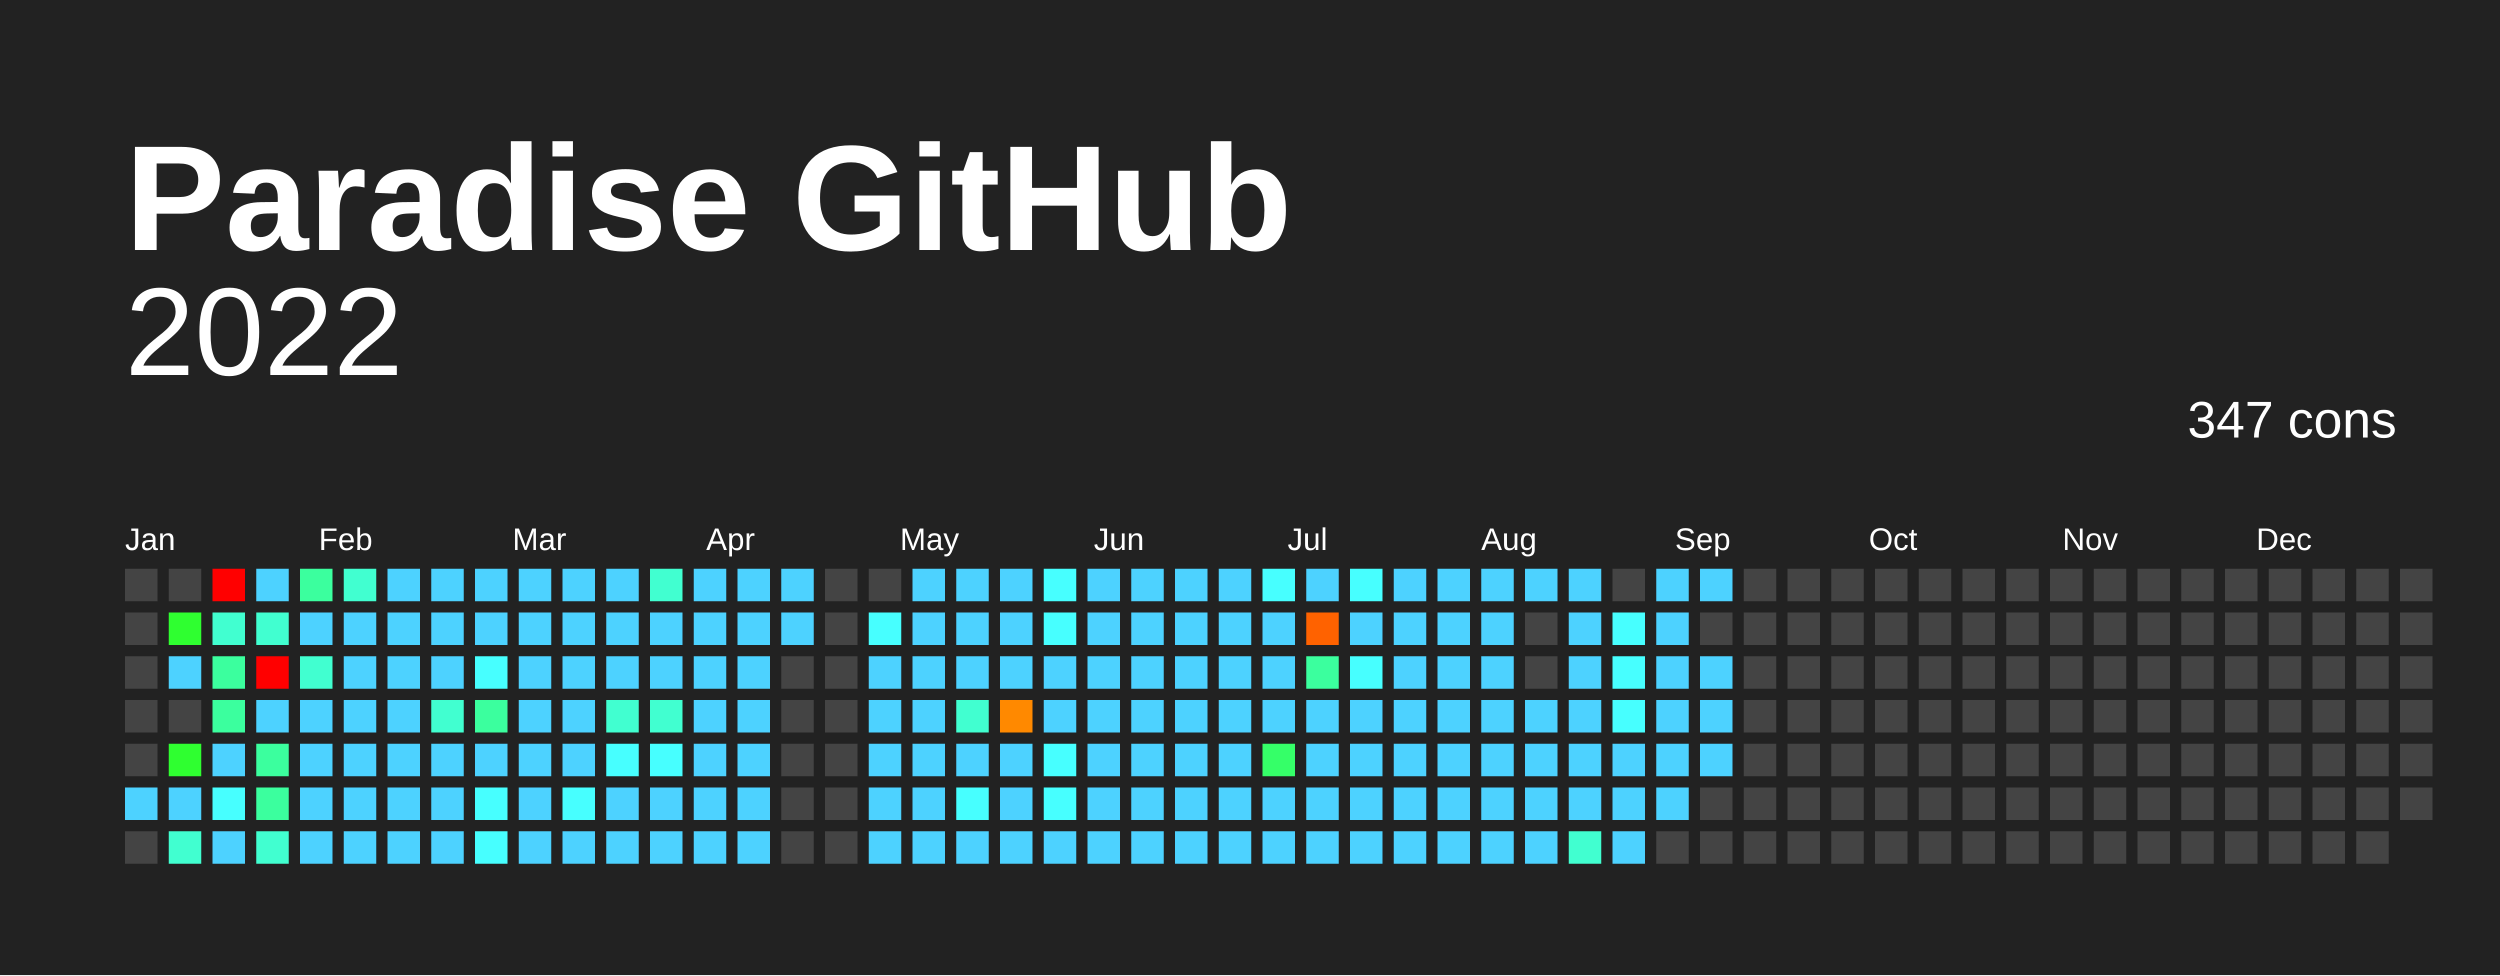
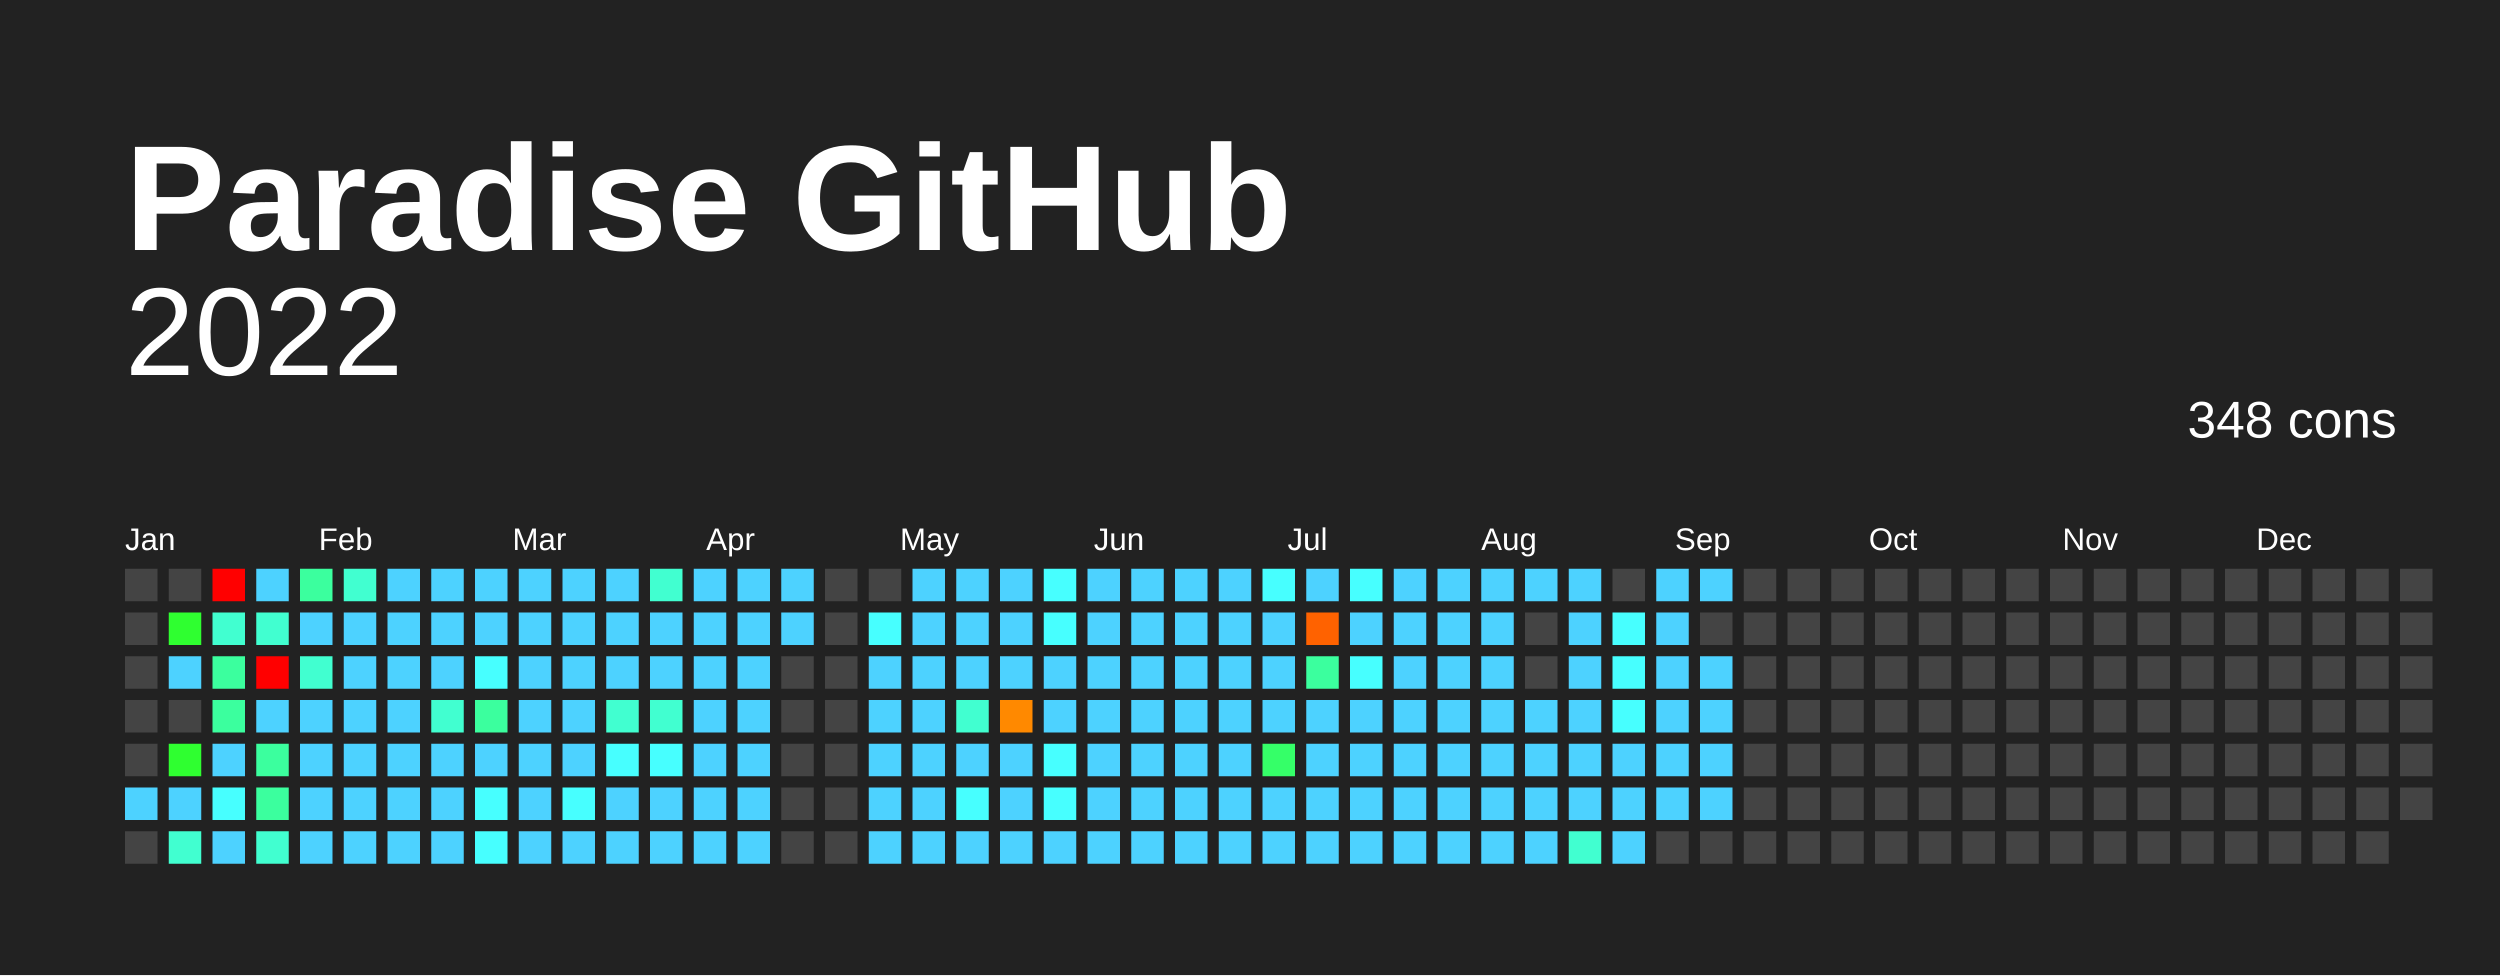
<svg xmlns="http://www.w3.org/2000/svg" baseProfile="full" height="78mm" version="1.1" viewBox="0,0,200,78" width="200mm">
  <defs />
  <rect fill="#222222" height="78" width="200" x="0" y="0" />
  <text fill="#FFFFFF" style="font-size:12px; font-family:Arial; font-weight:bold;" x="10" y="20">Paradise GitHub</text>
  <text alignment-baseline="hanging" fill="#FFFFFF" style="font-size:10.0px; font-family:Arial;" x="10" y="30">2022</text>
-   <text alignment-baseline="hanging" fill="#FFFFFF" style="font-size:4.125px; font-family:Arial;" x="175" y="35">347 cons</text>
+   <text alignment-baseline="hanging" fill="#FFFFFF" style="font-size:4.125px; font-family:Arial;" x="175" y="35">348 cons</text>
  <text fill="#FFFFFF" style="font-size:2.5px; font-family:Arial" x="10.0" y="44">Jan</text>
  <text fill="#FFFFFF" style="font-size:2.5px; font-family:Arial" x="25.5" y="44">Feb</text>
  <text fill="#FFFFFF" style="font-size:2.5px; font-family:Arial" x="41.0" y="44">Mar</text>
  <text fill="#FFFFFF" style="font-size:2.5px; font-family:Arial" x="56.5" y="44">Apr</text>
  <text fill="#FFFFFF" style="font-size:2.5px; font-family:Arial" x="72.0" y="44">May</text>
  <text fill="#FFFFFF" style="font-size:2.5px; font-family:Arial" x="87.5" y="44">Jun</text>
  <text fill="#FFFFFF" style="font-size:2.5px; font-family:Arial" x="103.0" y="44">Jul</text>
  <text fill="#FFFFFF" style="font-size:2.5px; font-family:Arial" x="118.5" y="44">Aug</text>
  <text fill="#FFFFFF" style="font-size:2.5px; font-family:Arial" x="134.0" y="44">Sep</text>
  <text fill="#FFFFFF" style="font-size:2.5px; font-family:Arial" x="149.5" y="44">Oct</text>
  <text fill="#FFFFFF" style="font-size:2.5px; font-family:Arial" x="165.0" y="44">Nov</text>
  <text fill="#FFFFFF" style="font-size:2.5px; font-family:Arial" x="180.5" y="44">Dec</text>
  <rect fill="#444444" height="2.6" width="2.6" x="10.0" y="45.5" />
  <rect fill="#444444" height="2.6" width="2.6" x="10.0" y="49.0" />
  <rect fill="#444444" height="2.6" width="2.6" x="10.0" y="52.5" />
  <rect fill="#444444" height="2.6" width="2.6" x="10.0" y="56.0" />
  <rect fill="#444444" height="2.6" width="2.6" x="10.0" y="59.5" />
  <rect fill="#4dd2ff" height="2.6" width="2.6" x="10.0" y="63.0" />
  <rect fill="#444444" height="2.6" width="2.6" x="10.0" y="66.5" />
  <rect fill="#444444" height="2.6" width="2.6" x="13.5" y="45.5" />
  <rect fill="#2fff30" height="2.6" width="2.6" x="13.5" y="49.0" />
  <rect fill="#4dd2ff" height="2.6" width="2.6" x="13.5" y="52.5" />
  <rect fill="#444444" height="2.6" width="2.6" x="13.5" y="56.0" />
  <rect fill="#2fff30" height="2.6" width="2.6" x="13.5" y="59.5" />
  <rect fill="#4dd2ff" height="2.6" width="2.6" x="13.5" y="63.0" />
  <rect fill="#41ffd0" height="2.6" width="2.6" x="13.5" y="66.5" />
  <rect fill="red" height="2.6" width="2.6" x="17.0" y="45.5" />
  <rect fill="#41ffd0" height="2.6" width="2.6" x="17.0" y="49.0" />
  <rect fill="#3bff9e" height="2.6" width="2.6" x="17.0" y="52.5" />
  <rect fill="#3bff9e" height="2.6" width="2.6" x="17.0" y="56.0" />
  <rect fill="#4dd2ff" height="2.6" width="2.6" x="17.0" y="59.5" />
  <rect fill="#47ffff" height="2.6" width="2.6" x="17.0" y="63.0" />
  <rect fill="#4dd2ff" height="2.6" width="2.6" x="17.0" y="66.5" />
  <rect fill="#4dd2ff" height="2.6" width="2.6" x="20.5" y="45.5" />
  <rect fill="#41ffd0" height="2.6" width="2.6" x="20.5" y="49.0" />
  <rect fill="red" height="2.6" width="2.6" x="20.5" y="52.5" />
  <rect fill="#4dd2ff" height="2.6" width="2.6" x="20.5" y="56.0" />
  <rect fill="#3bff9e" height="2.6" width="2.6" x="20.5" y="59.5" />
  <rect fill="#3bff9e" height="2.6" width="2.6" x="20.5" y="63.0" />
  <rect fill="#41ffd0" height="2.6" width="2.6" x="20.5" y="66.5" />
  <rect fill="#3bff9e" height="2.6" width="2.6" x="24.0" y="45.5" />
  <rect fill="#4dd2ff" height="2.6" width="2.6" x="24.0" y="49.0" />
  <rect fill="#41ffd0" height="2.6" width="2.6" x="24.0" y="52.5" />
  <rect fill="#4dd2ff" height="2.6" width="2.6" x="24.0" y="56.0" />
  <rect fill="#4dd2ff" height="2.6" width="2.6" x="24.0" y="59.5" />
  <rect fill="#4dd2ff" height="2.6" width="2.6" x="24.0" y="63.0" />
  <rect fill="#4dd2ff" height="2.6" width="2.6" x="24.0" y="66.5" />
  <rect fill="#41ffd0" height="2.6" width="2.6" x="27.5" y="45.5" />
  <rect fill="#4dd2ff" height="2.6" width="2.6" x="27.5" y="49.0" />
  <rect fill="#4dd2ff" height="2.6" width="2.6" x="27.5" y="52.5" />
  <rect fill="#4dd2ff" height="2.6" width="2.6" x="27.5" y="56.0" />
  <rect fill="#4dd2ff" height="2.6" width="2.6" x="27.5" y="59.5" />
  <rect fill="#4dd2ff" height="2.6" width="2.6" x="27.5" y="63.0" />
  <rect fill="#4dd2ff" height="2.6" width="2.6" x="27.5" y="66.5" />
  <rect fill="#4dd2ff" height="2.6" width="2.6" x="31.0" y="45.5" />
  <rect fill="#4dd2ff" height="2.6" width="2.6" x="31.0" y="49.0" />
  <rect fill="#4dd2ff" height="2.6" width="2.6" x="31.0" y="52.5" />
  <rect fill="#4dd2ff" height="2.6" width="2.6" x="31.0" y="56.0" />
  <rect fill="#4dd2ff" height="2.6" width="2.6" x="31.0" y="59.5" />
  <rect fill="#4dd2ff" height="2.6" width="2.6" x="31.0" y="63.0" />
  <rect fill="#4dd2ff" height="2.6" width="2.6" x="31.0" y="66.5" />
  <rect fill="#4dd2ff" height="2.6" width="2.6" x="34.5" y="45.5" />
  <rect fill="#4dd2ff" height="2.6" width="2.6" x="34.5" y="49.0" />
  <rect fill="#4dd2ff" height="2.6" width="2.6" x="34.5" y="52.5" />
  <rect fill="#41ffd0" height="2.6" width="2.6" x="34.5" y="56.0" />
  <rect fill="#4dd2ff" height="2.6" width="2.6" x="34.5" y="59.5" />
  <rect fill="#4dd2ff" height="2.6" width="2.6" x="34.5" y="63.0" />
  <rect fill="#4dd2ff" height="2.6" width="2.6" x="34.5" y="66.5" />
  <rect fill="#4dd2ff" height="2.6" width="2.6" x="38.0" y="45.5" />
  <rect fill="#4dd2ff" height="2.6" width="2.6" x="38.0" y="49.0" />
  <rect fill="#47ffff" height="2.6" width="2.6" x="38.0" y="52.5" />
  <rect fill="#3bff9e" height="2.6" width="2.6" x="38.0" y="56.0" />
  <rect fill="#4dd2ff" height="2.6" width="2.6" x="38.0" y="59.5" />
  <rect fill="#47ffff" height="2.6" width="2.6" x="38.0" y="63.0" />
  <rect fill="#47ffff" height="2.6" width="2.6" x="38.0" y="66.5" />
  <rect fill="#4dd2ff" height="2.6" width="2.6" x="41.5" y="45.5" />
  <rect fill="#4dd2ff" height="2.6" width="2.6" x="41.5" y="49.0" />
  <rect fill="#4dd2ff" height="2.6" width="2.6" x="41.5" y="52.5" />
  <rect fill="#4dd2ff" height="2.6" width="2.6" x="41.5" y="56.0" />
  <rect fill="#4dd2ff" height="2.6" width="2.6" x="41.5" y="59.5" />
  <rect fill="#4dd2ff" height="2.6" width="2.6" x="41.5" y="63.0" />
  <rect fill="#4dd2ff" height="2.6" width="2.6" x="41.5" y="66.5" />
  <rect fill="#4dd2ff" height="2.6" width="2.6" x="45.0" y="45.5" />
  <rect fill="#4dd2ff" height="2.6" width="2.6" x="45.0" y="49.0" />
  <rect fill="#4dd2ff" height="2.6" width="2.6" x="45.0" y="52.5" />
  <rect fill="#4dd2ff" height="2.6" width="2.6" x="45.0" y="56.0" />
  <rect fill="#4dd2ff" height="2.6" width="2.6" x="45.0" y="59.5" />
  <rect fill="#47ffff" height="2.6" width="2.6" x="45.0" y="63.0" />
  <rect fill="#4dd2ff" height="2.6" width="2.6" x="45.0" y="66.5" />
  <rect fill="#4dd2ff" height="2.6" width="2.6" x="48.5" y="45.5" />
  <rect fill="#4dd2ff" height="2.6" width="2.6" x="48.5" y="49.0" />
  <rect fill="#4dd2ff" height="2.6" width="2.6" x="48.5" y="52.5" />
  <rect fill="#41ffd0" height="2.6" width="2.6" x="48.5" y="56.0" />
  <rect fill="#47ffff" height="2.6" width="2.6" x="48.5" y="59.5" />
  <rect fill="#4dd2ff" height="2.6" width="2.6" x="48.5" y="63.0" />
  <rect fill="#4dd2ff" height="2.6" width="2.6" x="48.5" y="66.5" />
  <rect fill="#41ffd0" height="2.6" width="2.6" x="52.0" y="45.5" />
  <rect fill="#4dd2ff" height="2.6" width="2.6" x="52.0" y="49.0" />
  <rect fill="#4dd2ff" height="2.6" width="2.6" x="52.0" y="52.5" />
  <rect fill="#41ffd0" height="2.6" width="2.6" x="52.0" y="56.0" />
  <rect fill="#47ffff" height="2.6" width="2.6" x="52.0" y="59.5" />
  <rect fill="#4dd2ff" height="2.6" width="2.6" x="52.0" y="63.0" />
  <rect fill="#4dd2ff" height="2.6" width="2.6" x="52.0" y="66.5" />
  <rect fill="#4dd2ff" height="2.6" width="2.6" x="55.5" y="45.5" />
  <rect fill="#4dd2ff" height="2.6" width="2.6" x="55.5" y="49.0" />
  <rect fill="#4dd2ff" height="2.6" width="2.6" x="55.5" y="52.5" />
  <rect fill="#4dd2ff" height="2.6" width="2.6" x="55.5" y="56.0" />
  <rect fill="#4dd2ff" height="2.6" width="2.6" x="55.5" y="59.5" />
  <rect fill="#4dd2ff" height="2.6" width="2.6" x="55.5" y="63.0" />
  <rect fill="#4dd2ff" height="2.6" width="2.6" x="55.5" y="66.5" />
  <rect fill="#4dd2ff" height="2.6" width="2.6" x="59.0" y="45.5" />
  <rect fill="#4dd2ff" height="2.6" width="2.6" x="59.0" y="49.0" />
  <rect fill="#4dd2ff" height="2.6" width="2.6" x="59.0" y="52.5" />
  <rect fill="#4dd2ff" height="2.6" width="2.6" x="59.0" y="56.0" />
  <rect fill="#4dd2ff" height="2.6" width="2.6" x="59.0" y="59.5" />
  <rect fill="#4dd2ff" height="2.6" width="2.6" x="59.0" y="63.0" />
  <rect fill="#4dd2ff" height="2.6" width="2.6" x="59.0" y="66.5" />
  <rect fill="#4dd2ff" height="2.6" width="2.6" x="62.5" y="45.5" />
  <rect fill="#4dd2ff" height="2.6" width="2.6" x="62.5" y="49.0" />
  <rect fill="#444444" height="2.6" width="2.6" x="62.5" y="52.5" />
  <rect fill="#444444" height="2.6" width="2.6" x="62.5" y="56.0" />
  <rect fill="#444444" height="2.6" width="2.6" x="62.5" y="59.5" />
  <rect fill="#444444" height="2.6" width="2.6" x="62.5" y="63.0" />
  <rect fill="#444444" height="2.6" width="2.6" x="62.5" y="66.5" />
  <rect fill="#444444" height="2.6" width="2.6" x="66.0" y="45.5" />
  <rect fill="#444444" height="2.6" width="2.6" x="66.0" y="49.0" />
  <rect fill="#444444" height="2.6" width="2.6" x="66.0" y="52.5" />
  <rect fill="#444444" height="2.6" width="2.6" x="66.0" y="56.0" />
  <rect fill="#444444" height="2.6" width="2.6" x="66.0" y="59.5" />
  <rect fill="#444444" height="2.6" width="2.6" x="66.0" y="63.0" />
  <rect fill="#444444" height="2.6" width="2.6" x="66.0" y="66.5" />
  <rect fill="#444444" height="2.6" width="2.6" x="69.5" y="45.5" />
  <rect fill="#47ffff" height="2.6" width="2.6" x="69.5" y="49.0" />
  <rect fill="#4dd2ff" height="2.6" width="2.6" x="69.5" y="52.5" />
  <rect fill="#4dd2ff" height="2.6" width="2.6" x="69.5" y="56.0" />
  <rect fill="#4dd2ff" height="2.6" width="2.6" x="69.5" y="59.5" />
  <rect fill="#4dd2ff" height="2.6" width="2.6" x="69.5" y="63.0" />
  <rect fill="#4dd2ff" height="2.6" width="2.6" x="69.5" y="66.5" />
  <rect fill="#4dd2ff" height="2.6" width="2.6" x="73.0" y="45.5" />
  <rect fill="#4dd2ff" height="2.6" width="2.6" x="73.0" y="49.0" />
  <rect fill="#4dd2ff" height="2.6" width="2.6" x="73.0" y="52.5" />
  <rect fill="#4dd2ff" height="2.6" width="2.6" x="73.0" y="56.0" />
  <rect fill="#4dd2ff" height="2.6" width="2.6" x="73.0" y="59.5" />
  <rect fill="#4dd2ff" height="2.6" width="2.6" x="73.0" y="63.0" />
  <rect fill="#4dd2ff" height="2.6" width="2.6" x="73.0" y="66.5" />
  <rect fill="#4dd2ff" height="2.6" width="2.6" x="76.5" y="45.5" />
  <rect fill="#4dd2ff" height="2.6" width="2.6" x="76.5" y="49.0" />
  <rect fill="#4dd2ff" height="2.6" width="2.6" x="76.5" y="52.5" />
  <rect fill="#41ffd0" height="2.6" width="2.6" x="76.5" y="56.0" />
  <rect fill="#4dd2ff" height="2.6" width="2.6" x="76.5" y="59.5" />
  <rect fill="#47ffff" height="2.6" width="2.6" x="76.5" y="63.0" />
  <rect fill="#4dd2ff" height="2.6" width="2.6" x="76.5" y="66.5" />
  <rect fill="#4dd2ff" height="2.6" width="2.6" x="80.0" y="45.5" />
  <rect fill="#4dd2ff" height="2.6" width="2.6" x="80.0" y="49.0" />
  <rect fill="#4dd2ff" height="2.6" width="2.6" x="80.0" y="52.5" />
  <rect fill="#ff8900" height="2.6" width="2.6" x="80.0" y="56.0" />
  <rect fill="#4dd2ff" height="2.6" width="2.6" x="80.0" y="59.5" />
  <rect fill="#4dd2ff" height="2.6" width="2.6" x="80.0" y="63.0" />
  <rect fill="#4dd2ff" height="2.6" width="2.6" x="80.0" y="66.5" />
  <rect fill="#47ffff" height="2.6" width="2.6" x="83.5" y="45.5" />
  <rect fill="#47ffff" height="2.6" width="2.6" x="83.5" y="49.0" />
  <rect fill="#4dd2ff" height="2.6" width="2.6" x="83.5" y="52.5" />
  <rect fill="#4dd2ff" height="2.6" width="2.6" x="83.5" y="56.0" />
  <rect fill="#47ffff" height="2.6" width="2.6" x="83.5" y="59.5" />
  <rect fill="#47ffff" height="2.6" width="2.6" x="83.5" y="63.0" />
  <rect fill="#4dd2ff" height="2.6" width="2.6" x="83.5" y="66.5" />
  <rect fill="#4dd2ff" height="2.6" width="2.6" x="87.0" y="45.5" />
  <rect fill="#4dd2ff" height="2.6" width="2.6" x="87.0" y="49.0" />
  <rect fill="#4dd2ff" height="2.6" width="2.6" x="87.0" y="52.5" />
  <rect fill="#4dd2ff" height="2.6" width="2.6" x="87.0" y="56.0" />
  <rect fill="#4dd2ff" height="2.6" width="2.6" x="87.0" y="59.5" />
  <rect fill="#4dd2ff" height="2.6" width="2.6" x="87.0" y="63.0" />
  <rect fill="#4dd2ff" height="2.6" width="2.6" x="87.0" y="66.5" />
  <rect fill="#4dd2ff" height="2.6" width="2.6" x="90.5" y="45.5" />
  <rect fill="#4dd2ff" height="2.6" width="2.6" x="90.5" y="49.0" />
  <rect fill="#4dd2ff" height="2.6" width="2.6" x="90.5" y="52.5" />
  <rect fill="#4dd2ff" height="2.6" width="2.6" x="90.5" y="56.0" />
  <rect fill="#4dd2ff" height="2.6" width="2.6" x="90.5" y="59.5" />
  <rect fill="#4dd2ff" height="2.6" width="2.6" x="90.5" y="63.0" />
  <rect fill="#4dd2ff" height="2.6" width="2.6" x="90.5" y="66.5" />
  <rect fill="#4dd2ff" height="2.6" width="2.6" x="94.0" y="45.5" />
  <rect fill="#4dd2ff" height="2.6" width="2.6" x="94.0" y="49.0" />
  <rect fill="#4dd2ff" height="2.6" width="2.6" x="94.0" y="52.5" />
  <rect fill="#4dd2ff" height="2.6" width="2.6" x="94.0" y="56.0" />
  <rect fill="#4dd2ff" height="2.6" width="2.6" x="94.0" y="59.5" />
  <rect fill="#4dd2ff" height="2.6" width="2.6" x="94.0" y="63.0" />
  <rect fill="#4dd2ff" height="2.6" width="2.6" x="94.0" y="66.5" />
  <rect fill="#4dd2ff" height="2.6" width="2.6" x="97.5" y="45.5" />
  <rect fill="#4dd2ff" height="2.6" width="2.6" x="97.5" y="49.0" />
  <rect fill="#4dd2ff" height="2.6" width="2.6" x="97.5" y="52.5" />
  <rect fill="#4dd2ff" height="2.6" width="2.6" x="97.5" y="56.0" />
  <rect fill="#4dd2ff" height="2.6" width="2.6" x="97.5" y="59.5" />
  <rect fill="#4dd2ff" height="2.6" width="2.6" x="97.5" y="63.0" />
  <rect fill="#4dd2ff" height="2.6" width="2.6" x="97.5" y="66.5" />
  <rect fill="#47ffff" height="2.6" width="2.6" x="101.0" y="45.5" />
  <rect fill="#4dd2ff" height="2.6" width="2.6" x="101.0" y="49.0" />
  <rect fill="#4dd2ff" height="2.6" width="2.6" x="101.0" y="52.5" />
  <rect fill="#4dd2ff" height="2.6" width="2.6" x="101.0" y="56.0" />
  <rect fill="#35ff68" height="2.6" width="2.6" x="101.0" y="59.5" />
  <rect fill="#4dd2ff" height="2.6" width="2.6" x="101.0" y="63.0" />
  <rect fill="#4dd2ff" height="2.6" width="2.6" x="101.0" y="66.5" />
  <rect fill="#4dd2ff" height="2.6" width="2.6" x="104.5" y="45.5" />
  <rect fill="#ff6200" height="2.6" width="2.6" x="104.5" y="49.0" />
  <rect fill="#3bff9e" height="2.6" width="2.6" x="104.5" y="52.5" />
  <rect fill="#4dd2ff" height="2.6" width="2.6" x="104.5" y="56.0" />
  <rect fill="#4dd2ff" height="2.6" width="2.6" x="104.5" y="59.5" />
  <rect fill="#4dd2ff" height="2.6" width="2.6" x="104.5" y="63.0" />
  <rect fill="#4dd2ff" height="2.6" width="2.6" x="104.5" y="66.5" />
  <rect fill="#47ffff" height="2.6" width="2.6" x="108.0" y="45.5" />
  <rect fill="#4dd2ff" height="2.6" width="2.6" x="108.0" y="49.0" />
  <rect fill="#47ffff" height="2.6" width="2.6" x="108.0" y="52.5" />
  <rect fill="#4dd2ff" height="2.6" width="2.6" x="108.0" y="56.0" />
  <rect fill="#4dd2ff" height="2.6" width="2.6" x="108.0" y="59.5" />
  <rect fill="#4dd2ff" height="2.6" width="2.6" x="108.0" y="63.0" />
  <rect fill="#4dd2ff" height="2.6" width="2.6" x="108.0" y="66.5" />
  <rect fill="#4dd2ff" height="2.6" width="2.6" x="111.5" y="45.5" />
  <rect fill="#4dd2ff" height="2.6" width="2.6" x="111.5" y="49.0" />
  <rect fill="#4dd2ff" height="2.6" width="2.6" x="111.5" y="52.5" />
  <rect fill="#4dd2ff" height="2.6" width="2.6" x="111.5" y="56.0" />
  <rect fill="#4dd2ff" height="2.6" width="2.6" x="111.5" y="59.5" />
  <rect fill="#4dd2ff" height="2.6" width="2.6" x="111.5" y="63.0" />
  <rect fill="#4dd2ff" height="2.6" width="2.6" x="111.5" y="66.5" />
  <rect fill="#4dd2ff" height="2.6" width="2.6" x="115.0" y="45.5" />
  <rect fill="#4dd2ff" height="2.6" width="2.6" x="115.0" y="49.0" />
  <rect fill="#4dd2ff" height="2.6" width="2.6" x="115.0" y="52.5" />
  <rect fill="#4dd2ff" height="2.6" width="2.6" x="115.0" y="56.0" />
  <rect fill="#4dd2ff" height="2.6" width="2.6" x="115.0" y="59.5" />
  <rect fill="#4dd2ff" height="2.6" width="2.6" x="115.0" y="63.0" />
  <rect fill="#4dd2ff" height="2.6" width="2.6" x="115.0" y="66.5" />
  <rect fill="#4dd2ff" height="2.6" width="2.6" x="118.5" y="45.5" />
  <rect fill="#4dd2ff" height="2.6" width="2.6" x="118.5" y="49.0" />
  <rect fill="#4dd2ff" height="2.6" width="2.6" x="118.5" y="52.5" />
  <rect fill="#4dd2ff" height="2.6" width="2.6" x="118.5" y="56.0" />
  <rect fill="#4dd2ff" height="2.6" width="2.6" x="118.5" y="59.5" />
  <rect fill="#4dd2ff" height="2.6" width="2.6" x="118.5" y="63.0" />
  <rect fill="#4dd2ff" height="2.6" width="2.6" x="118.5" y="66.5" />
  <rect fill="#4dd2ff" height="2.6" width="2.6" x="122.0" y="45.5" />
  <rect fill="#444444" height="2.6" width="2.6" x="122.0" y="49.0" />
  <rect fill="#444444" height="2.6" width="2.6" x="122.0" y="52.5" />
  <rect fill="#4dd2ff" height="2.6" width="2.6" x="122.0" y="56.0" />
  <rect fill="#4dd2ff" height="2.6" width="2.6" x="122.0" y="59.5" />
  <rect fill="#4dd2ff" height="2.6" width="2.6" x="122.0" y="63.0" />
  <rect fill="#4dd2ff" height="2.6" width="2.6" x="122.0" y="66.5" />
  <rect fill="#4dd2ff" height="2.6" width="2.6" x="125.5" y="45.5" />
  <rect fill="#4dd2ff" height="2.6" width="2.6" x="125.5" y="49.0" />
  <rect fill="#4dd2ff" height="2.6" width="2.6" x="125.5" y="52.5" />
  <rect fill="#4dd2ff" height="2.6" width="2.6" x="125.5" y="56.0" />
  <rect fill="#4dd2ff" height="2.6" width="2.6" x="125.5" y="59.5" />
  <rect fill="#4dd2ff" height="2.6" width="2.6" x="125.5" y="63.0" />
  <rect fill="#41ffd0" height="2.6" width="2.6" x="125.5" y="66.5" />
  <rect fill="#444444" height="2.6" width="2.6" x="129.0" y="45.5" />
  <rect fill="#47ffff" height="2.6" width="2.6" x="129.0" y="49.0" />
  <rect fill="#47ffff" height="2.6" width="2.6" x="129.0" y="52.5" />
  <rect fill="#47ffff" height="2.6" width="2.6" x="129.0" y="56.0" />
  <rect fill="#4dd2ff" height="2.6" width="2.6" x="129.0" y="59.5" />
  <rect fill="#4dd2ff" height="2.6" width="2.6" x="129.0" y="63.0" />
  <rect fill="#4dd2ff" height="2.6" width="2.6" x="129.0" y="66.5" />
  <rect fill="#4dd2ff" height="2.6" width="2.6" x="132.5" y="45.5" />
  <rect fill="#4dd2ff" height="2.6" width="2.6" x="132.5" y="49.0" />
  <rect fill="#4dd2ff" height="2.6" width="2.6" x="132.5" y="52.5" />
  <rect fill="#4dd2ff" height="2.6" width="2.6" x="132.5" y="56.0" />
  <rect fill="#4dd2ff" height="2.6" width="2.6" x="132.5" y="59.5" />
  <rect fill="#4dd2ff" height="2.6" width="2.6" x="132.5" y="63.0" />
  <rect fill="#444444" height="2.6" width="2.6" x="132.5" y="66.5" />
  <rect fill="#4dd2ff" height="2.6" width="2.6" x="136.0" y="45.5" />
  <rect fill="#444444" height="2.6" width="2.6" x="136.0" y="49.0" />
  <rect fill="#4dd2ff" height="2.6" width="2.6" x="136.0" y="52.5" />
  <rect fill="#4dd2ff" height="2.6" width="2.6" x="136.0" y="56.0" />
  <rect fill="#4dd2ff" height="2.6" width="2.6" x="136.0" y="59.5" />
-   <rect fill="#444444" height="2.6" width="2.6" x="136.0" y="63.0" />
+   <rect fill="#4dd2ff" height="2.6" width="2.6" x="136.0" y="63.0" />
  <rect fill="#444444" height="2.6" width="2.6" x="136.0" y="66.5" />
  <rect fill="#444444" height="2.6" width="2.6" x="139.5" y="45.5" />
  <rect fill="#444444" height="2.6" width="2.6" x="139.5" y="49.0" />
  <rect fill="#444444" height="2.6" width="2.6" x="139.5" y="52.5" />
  <rect fill="#444444" height="2.6" width="2.6" x="139.5" y="56.0" />
  <rect fill="#444444" height="2.6" width="2.6" x="139.5" y="59.5" />
  <rect fill="#444444" height="2.6" width="2.6" x="139.5" y="63.0" />
  <rect fill="#444444" height="2.6" width="2.6" x="139.5" y="66.5" />
  <rect fill="#444444" height="2.6" width="2.6" x="143.0" y="45.5" />
  <rect fill="#444444" height="2.6" width="2.6" x="143.0" y="49.0" />
  <rect fill="#444444" height="2.6" width="2.6" x="143.0" y="52.5" />
  <rect fill="#444444" height="2.6" width="2.6" x="143.0" y="56.0" />
  <rect fill="#444444" height="2.6" width="2.6" x="143.0" y="59.5" />
  <rect fill="#444444" height="2.6" width="2.6" x="143.0" y="63.0" />
  <rect fill="#444444" height="2.6" width="2.6" x="143.0" y="66.5" />
  <rect fill="#444444" height="2.6" width="2.6" x="146.5" y="45.5" />
  <rect fill="#444444" height="2.6" width="2.6" x="146.5" y="49.0" />
  <rect fill="#444444" height="2.6" width="2.6" x="146.5" y="52.5" />
  <rect fill="#444444" height="2.6" width="2.6" x="146.5" y="56.0" />
  <rect fill="#444444" height="2.6" width="2.6" x="146.5" y="59.5" />
  <rect fill="#444444" height="2.6" width="2.6" x="146.5" y="63.0" />
  <rect fill="#444444" height="2.6" width="2.6" x="146.5" y="66.5" />
  <rect fill="#444444" height="2.6" width="2.6" x="150.0" y="45.5" />
  <rect fill="#444444" height="2.6" width="2.6" x="150.0" y="49.0" />
  <rect fill="#444444" height="2.6" width="2.6" x="150.0" y="52.5" />
  <rect fill="#444444" height="2.6" width="2.6" x="150.0" y="56.0" />
  <rect fill="#444444" height="2.6" width="2.6" x="150.0" y="59.5" />
  <rect fill="#444444" height="2.6" width="2.6" x="150.0" y="63.0" />
  <rect fill="#444444" height="2.6" width="2.6" x="150.0" y="66.5" />
  <rect fill="#444444" height="2.6" width="2.6" x="153.5" y="45.5" />
  <rect fill="#444444" height="2.6" width="2.6" x="153.5" y="49.0" />
  <rect fill="#444444" height="2.6" width="2.6" x="153.5" y="52.5" />
  <rect fill="#444444" height="2.6" width="2.6" x="153.5" y="56.0" />
  <rect fill="#444444" height="2.6" width="2.6" x="153.5" y="59.5" />
  <rect fill="#444444" height="2.6" width="2.6" x="153.5" y="63.0" />
  <rect fill="#444444" height="2.6" width="2.6" x="153.5" y="66.5" />
  <rect fill="#444444" height="2.6" width="2.6" x="157.0" y="45.5" />
  <rect fill="#444444" height="2.6" width="2.6" x="157.0" y="49.0" />
  <rect fill="#444444" height="2.6" width="2.6" x="157.0" y="52.5" />
  <rect fill="#444444" height="2.6" width="2.6" x="157.0" y="56.0" />
  <rect fill="#444444" height="2.6" width="2.6" x="157.0" y="59.5" />
  <rect fill="#444444" height="2.6" width="2.6" x="157.0" y="63.0" />
  <rect fill="#444444" height="2.6" width="2.6" x="157.0" y="66.5" />
  <rect fill="#444444" height="2.6" width="2.6" x="160.5" y="45.5" />
  <rect fill="#444444" height="2.6" width="2.6" x="160.5" y="49.0" />
  <rect fill="#444444" height="2.6" width="2.6" x="160.5" y="52.5" />
  <rect fill="#444444" height="2.6" width="2.6" x="160.5" y="56.0" />
  <rect fill="#444444" height="2.6" width="2.6" x="160.5" y="59.5" />
  <rect fill="#444444" height="2.6" width="2.6" x="160.5" y="63.0" />
  <rect fill="#444444" height="2.6" width="2.6" x="160.5" y="66.5" />
  <rect fill="#444444" height="2.6" width="2.6" x="164.0" y="45.5" />
  <rect fill="#444444" height="2.6" width="2.6" x="164.0" y="49.0" />
  <rect fill="#444444" height="2.6" width="2.6" x="164.0" y="52.5" />
  <rect fill="#444444" height="2.6" width="2.6" x="164.0" y="56.0" />
  <rect fill="#444444" height="2.6" width="2.6" x="164.0" y="59.5" />
  <rect fill="#444444" height="2.6" width="2.6" x="164.0" y="63.0" />
  <rect fill="#444444" height="2.6" width="2.6" x="164.0" y="66.5" />
  <rect fill="#444444" height="2.6" width="2.6" x="167.5" y="45.5" />
  <rect fill="#444444" height="2.6" width="2.6" x="167.5" y="49.0" />
  <rect fill="#444444" height="2.6" width="2.6" x="167.5" y="52.5" />
  <rect fill="#444444" height="2.6" width="2.6" x="167.5" y="56.0" />
  <rect fill="#444444" height="2.6" width="2.6" x="167.5" y="59.5" />
  <rect fill="#444444" height="2.6" width="2.6" x="167.5" y="63.0" />
  <rect fill="#444444" height="2.6" width="2.6" x="167.5" y="66.5" />
  <rect fill="#444444" height="2.6" width="2.6" x="171.0" y="45.5" />
  <rect fill="#444444" height="2.6" width="2.6" x="171.0" y="49.0" />
  <rect fill="#444444" height="2.6" width="2.6" x="171.0" y="52.5" />
  <rect fill="#444444" height="2.6" width="2.6" x="171.0" y="56.0" />
  <rect fill="#444444" height="2.6" width="2.6" x="171.0" y="59.5" />
  <rect fill="#444444" height="2.6" width="2.6" x="171.0" y="63.0" />
  <rect fill="#444444" height="2.6" width="2.6" x="171.0" y="66.5" />
  <rect fill="#444444" height="2.6" width="2.6" x="174.5" y="45.5" />
  <rect fill="#444444" height="2.6" width="2.6" x="174.5" y="49.0" />
  <rect fill="#444444" height="2.6" width="2.6" x="174.5" y="52.5" />
  <rect fill="#444444" height="2.6" width="2.6" x="174.5" y="56.0" />
  <rect fill="#444444" height="2.6" width="2.6" x="174.5" y="59.5" />
  <rect fill="#444444" height="2.6" width="2.6" x="174.5" y="63.0" />
  <rect fill="#444444" height="2.6" width="2.6" x="174.5" y="66.5" />
  <rect fill="#444444" height="2.6" width="2.6" x="178.0" y="45.5" />
  <rect fill="#444444" height="2.6" width="2.6" x="178.0" y="49.0" />
  <rect fill="#444444" height="2.6" width="2.6" x="178.0" y="52.5" />
  <rect fill="#444444" height="2.6" width="2.6" x="178.0" y="56.0" />
  <rect fill="#444444" height="2.6" width="2.6" x="178.0" y="59.5" />
  <rect fill="#444444" height="2.6" width="2.6" x="178.0" y="63.0" />
  <rect fill="#444444" height="2.6" width="2.6" x="178.0" y="66.5" />
  <rect fill="#444444" height="2.6" width="2.6" x="181.5" y="45.5" />
  <rect fill="#444444" height="2.6" width="2.6" x="181.5" y="49.0" />
  <rect fill="#444444" height="2.6" width="2.6" x="181.5" y="52.5" />
  <rect fill="#444444" height="2.6" width="2.6" x="181.5" y="56.0" />
  <rect fill="#444444" height="2.6" width="2.6" x="181.5" y="59.5" />
  <rect fill="#444444" height="2.6" width="2.6" x="181.5" y="63.0" />
  <rect fill="#444444" height="2.6" width="2.6" x="181.5" y="66.5" />
  <rect fill="#444444" height="2.6" width="2.6" x="185.0" y="45.5" />
  <rect fill="#444444" height="2.6" width="2.6" x="185.0" y="49.0" />
  <rect fill="#444444" height="2.6" width="2.6" x="185.0" y="52.5" />
  <rect fill="#444444" height="2.6" width="2.6" x="185.0" y="56.0" />
  <rect fill="#444444" height="2.6" width="2.6" x="185.0" y="59.5" />
  <rect fill="#444444" height="2.6" width="2.6" x="185.0" y="63.0" />
  <rect fill="#444444" height="2.6" width="2.6" x="185.0" y="66.5" />
  <rect fill="#444444" height="2.6" width="2.6" x="188.5" y="45.5" />
  <rect fill="#444444" height="2.6" width="2.6" x="188.5" y="49.0" />
  <rect fill="#444444" height="2.6" width="2.6" x="188.5" y="52.5" />
  <rect fill="#444444" height="2.6" width="2.6" x="188.5" y="56.0" />
  <rect fill="#444444" height="2.6" width="2.6" x="188.5" y="59.5" />
  <rect fill="#444444" height="2.6" width="2.6" x="188.5" y="63.0" />
  <rect fill="#444444" height="2.6" width="2.6" x="188.5" y="66.5" />
  <rect fill="#444444" height="2.6" width="2.6" x="192.0" y="45.5" />
  <rect fill="#444444" height="2.6" width="2.6" x="192.0" y="49.0" />
  <rect fill="#444444" height="2.6" width="2.6" x="192.0" y="52.5" />
  <rect fill="#444444" height="2.6" width="2.6" x="192.0" y="56.0" />
  <rect fill="#444444" height="2.6" width="2.6" x="192.0" y="59.5" />
  <rect fill="#444444" height="2.6" width="2.6" x="192.0" y="63.0" />
</svg>
